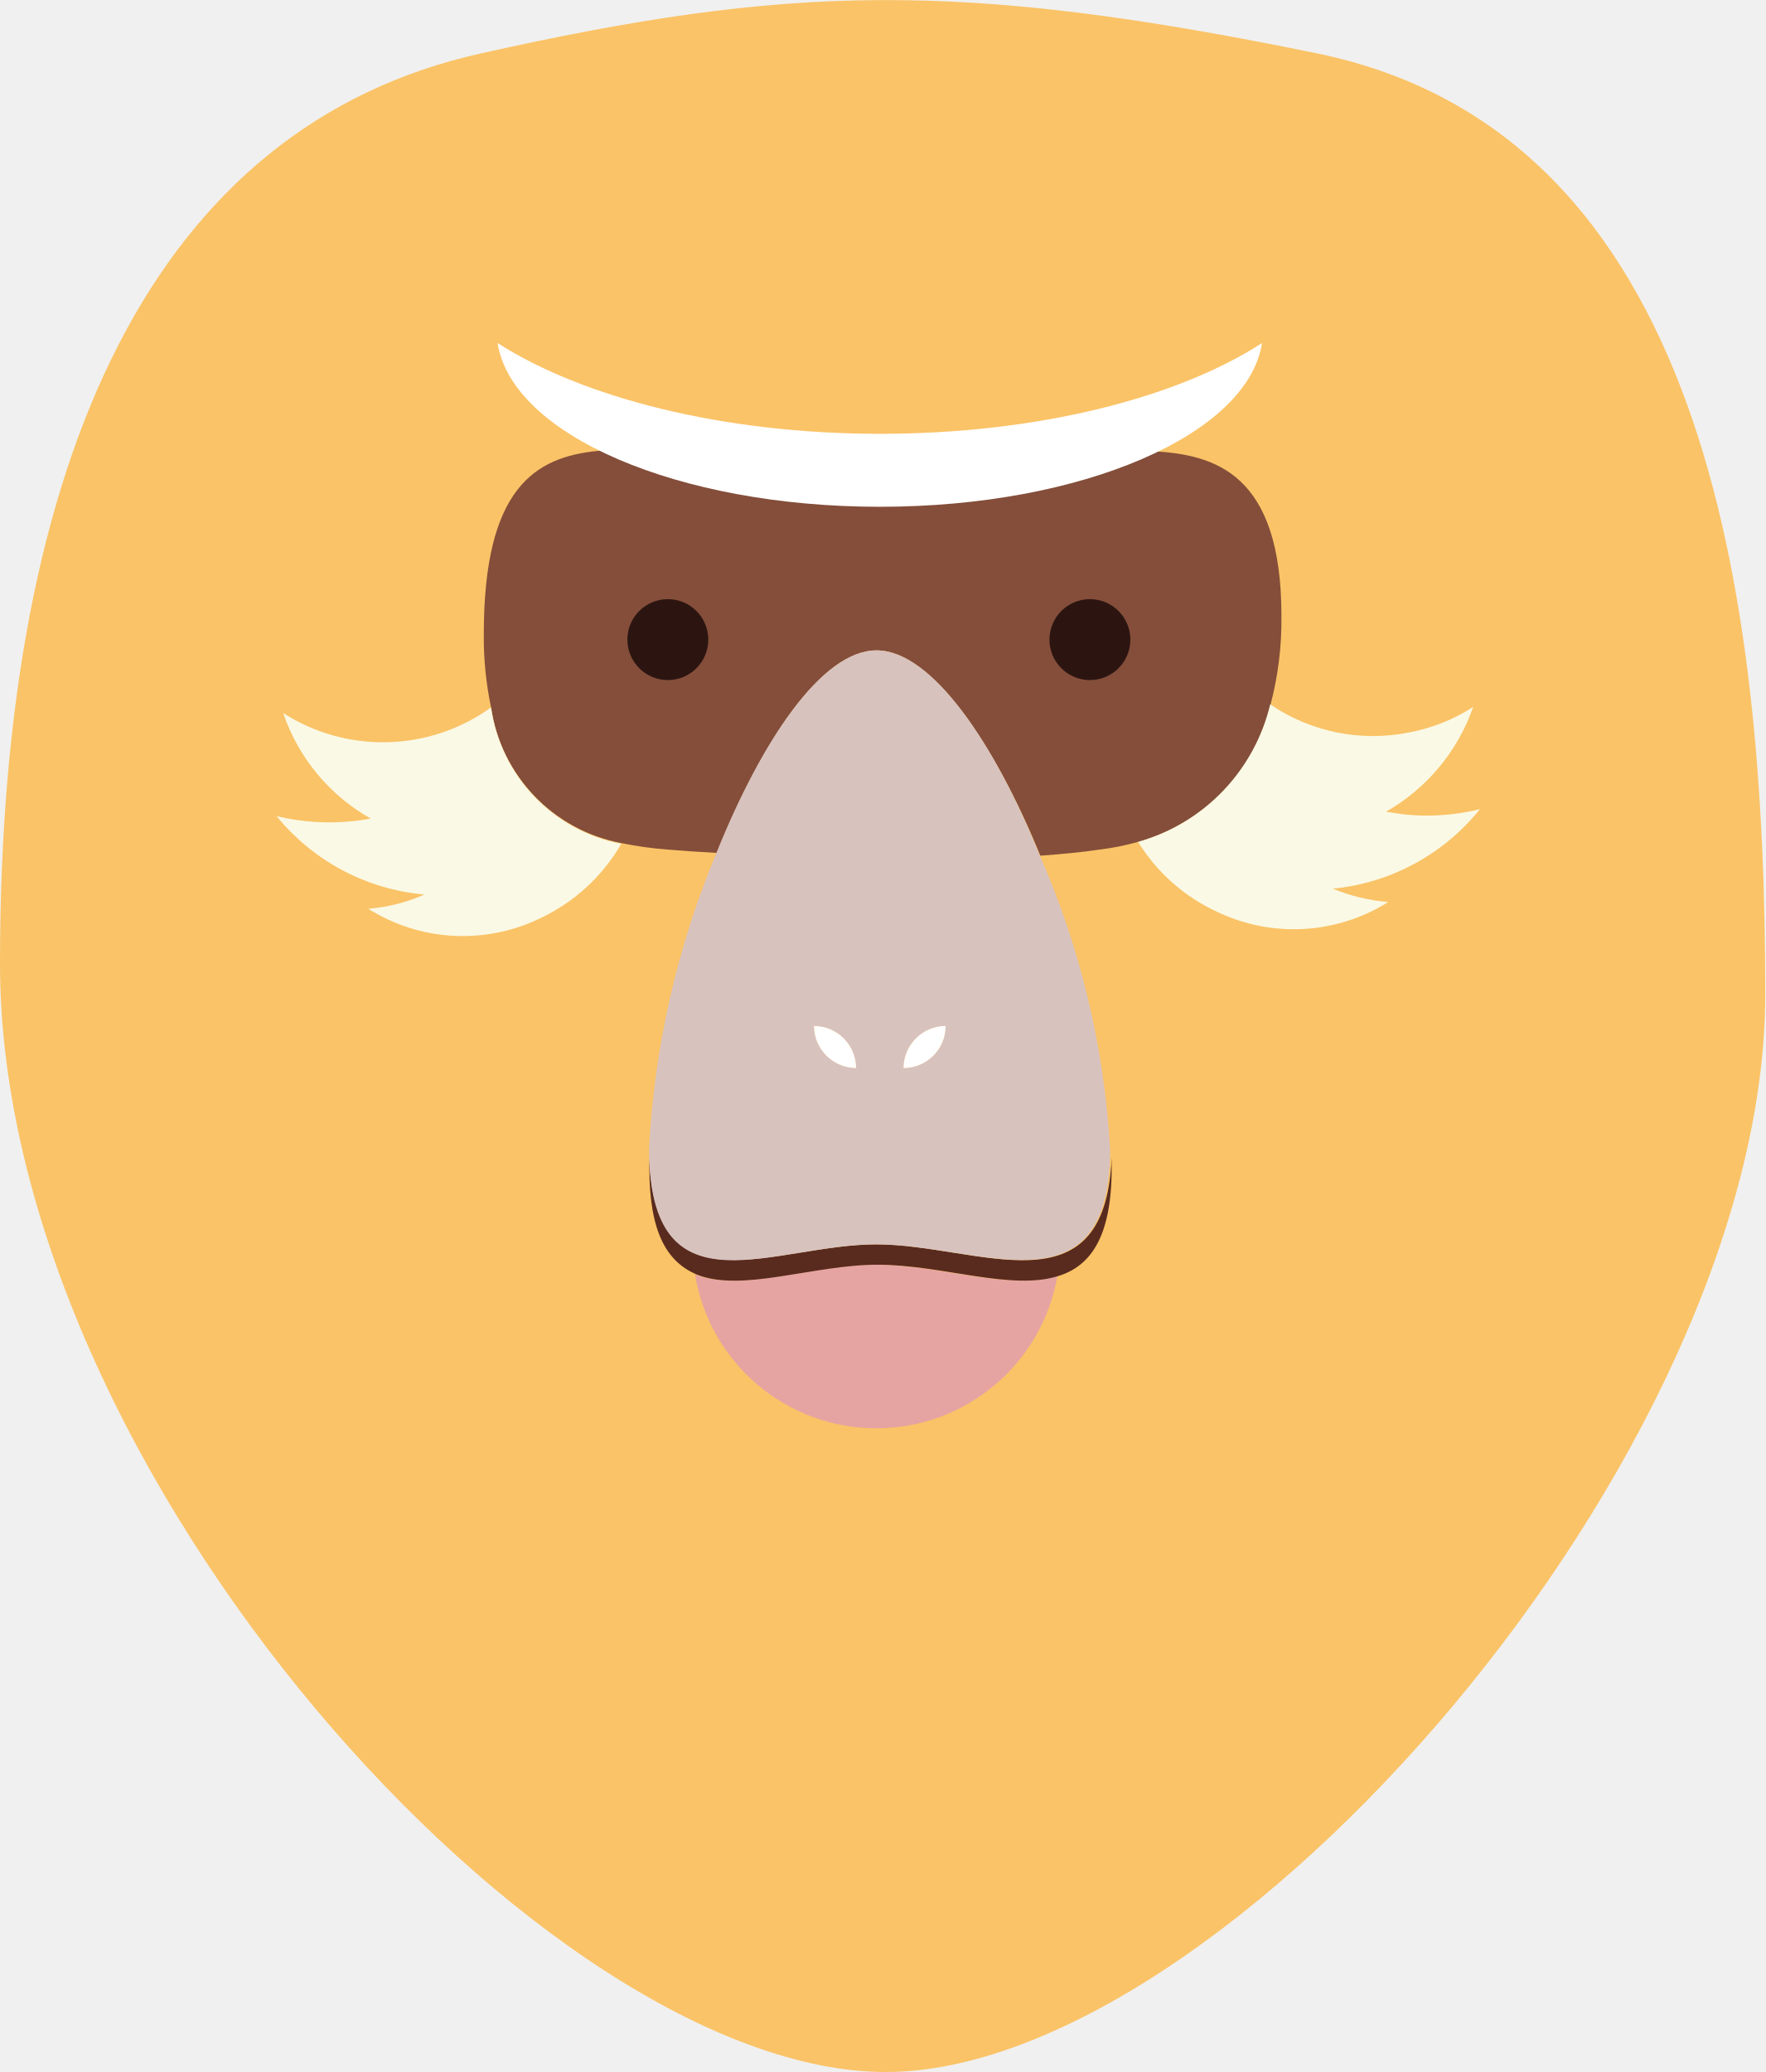
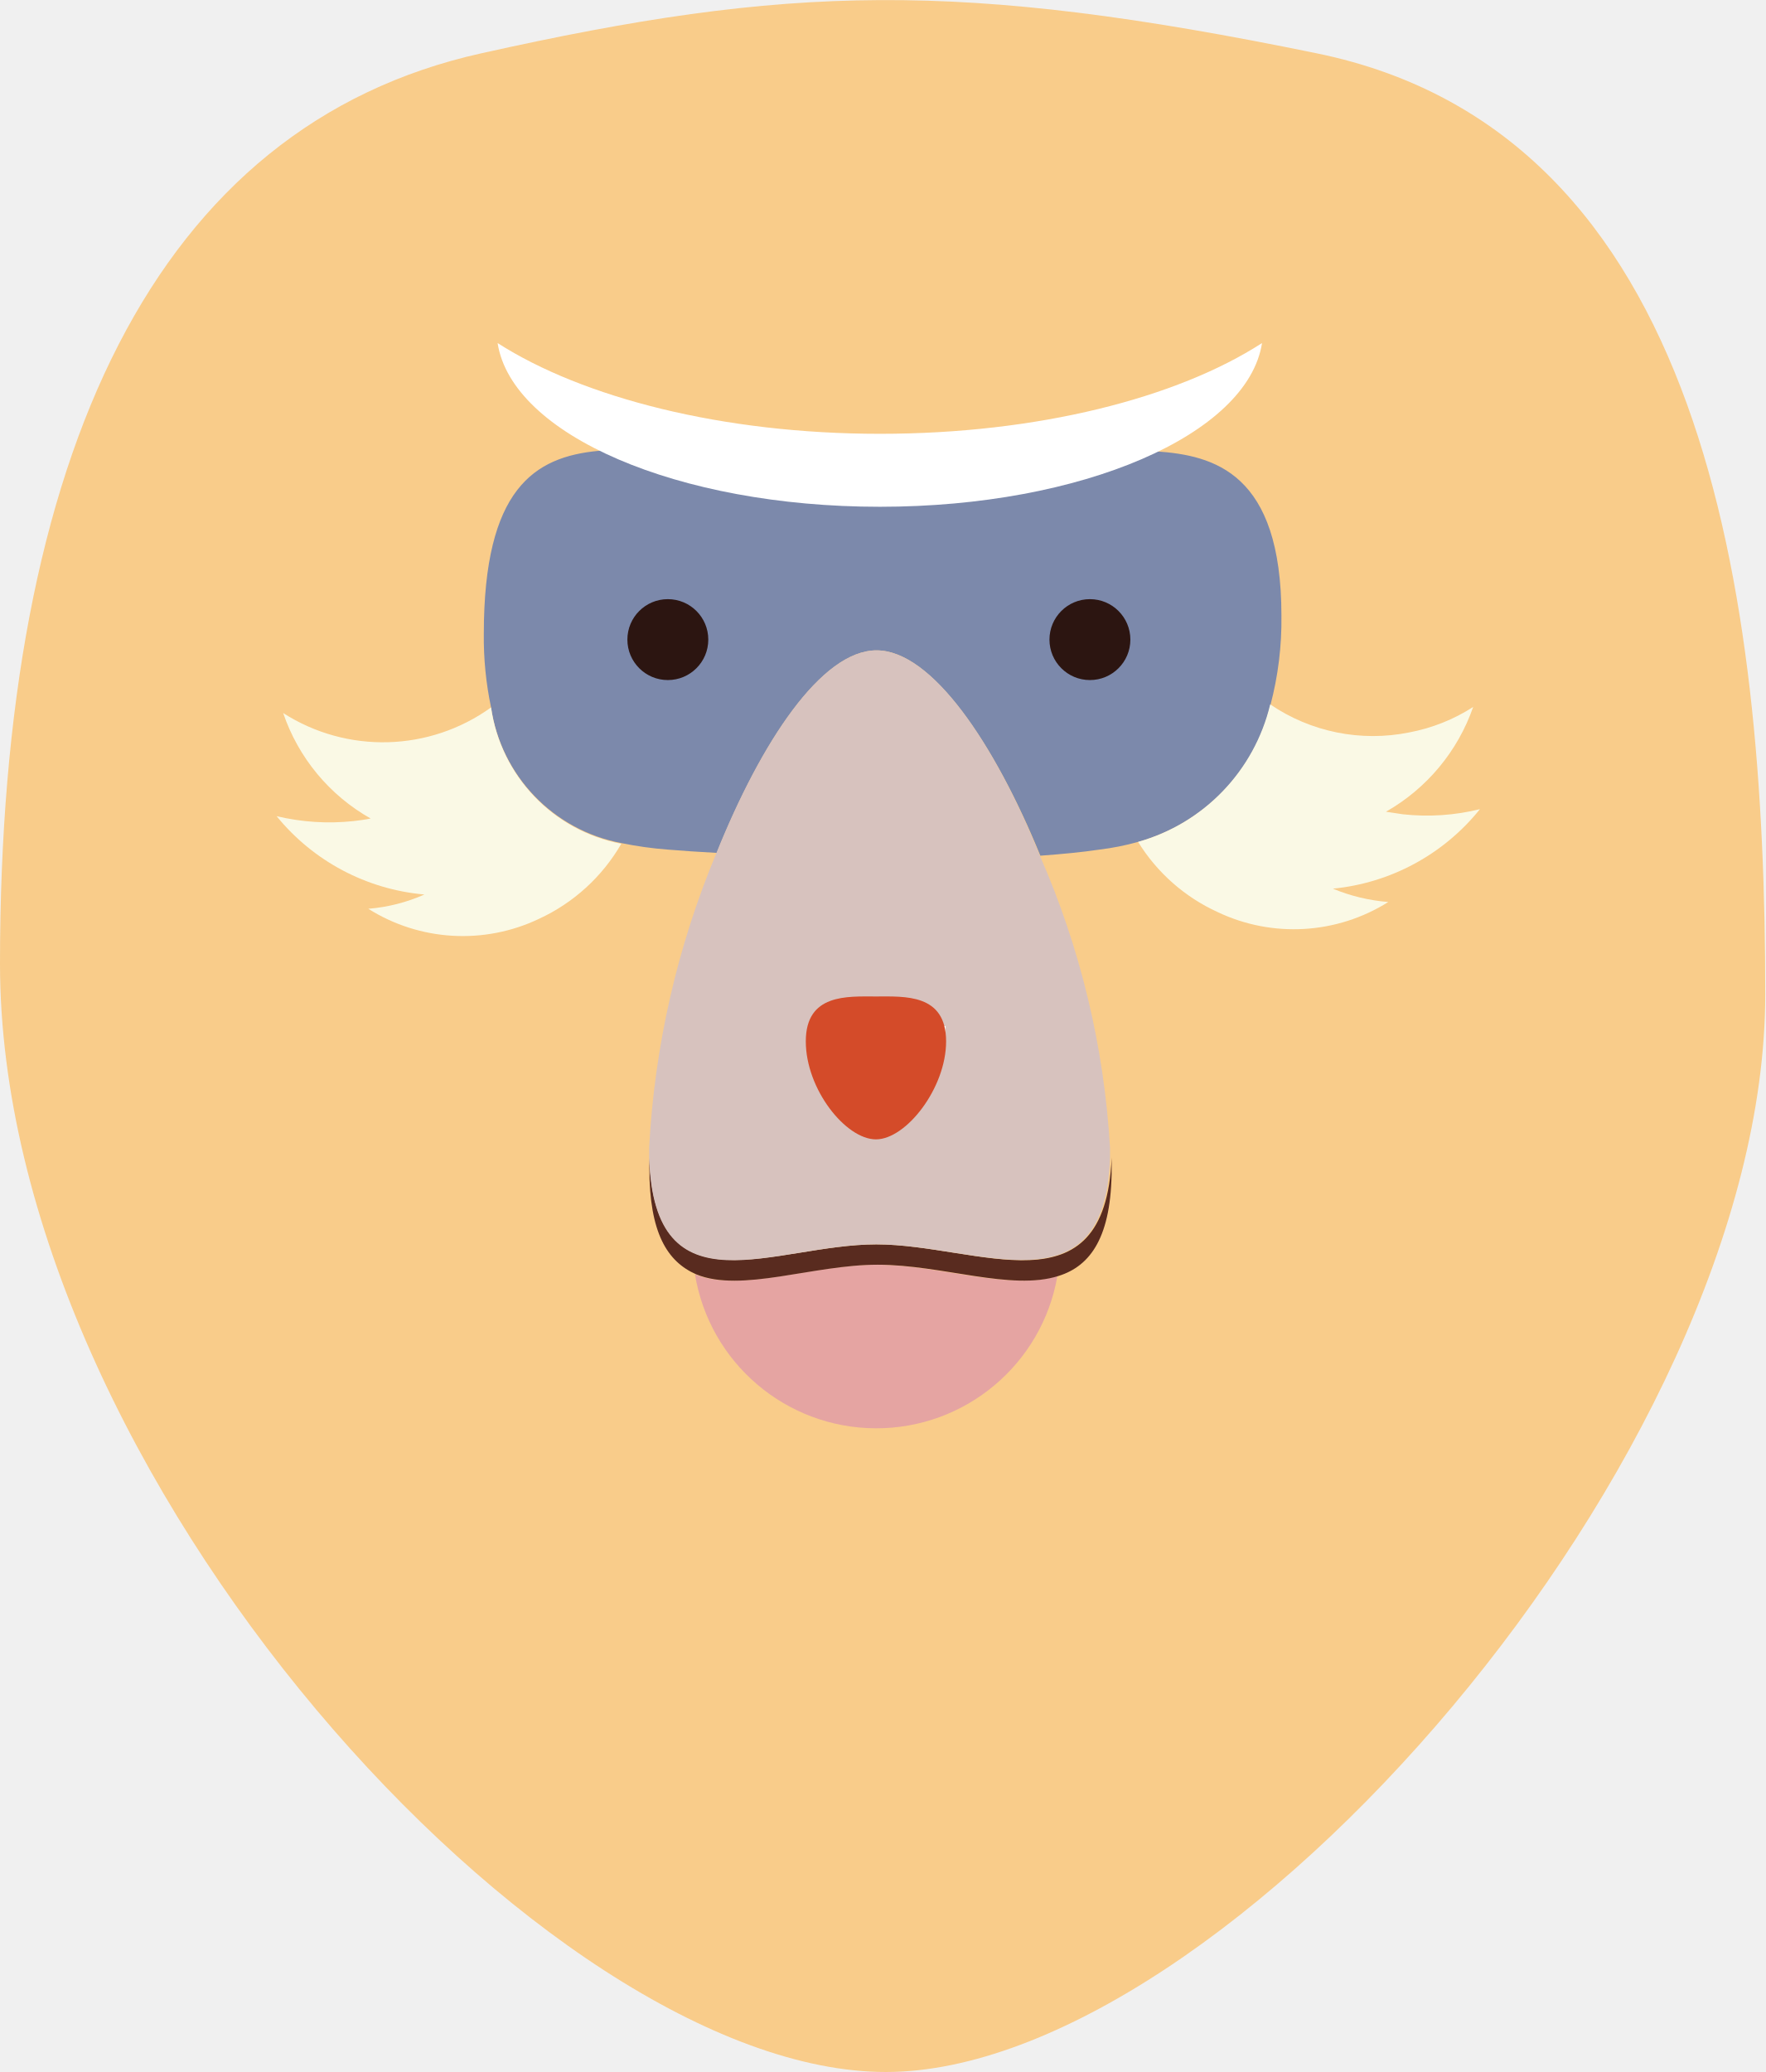
<svg xmlns="http://www.w3.org/2000/svg" viewBox="0 0 75.49 88.6">
  <defs>
-     <style>.cls-1{fill:#fac367;}.cls-2{fill:#808184;}.cls-3{fill:#844e3a;}.cls-4{fill:#2c1511;}.cls-5{fill:#fff;}.cls-6{fill:#faf9e5;}.cls-7{fill:none;}.cls-8{fill:#e5a4a2;}.cls-9{fill:#592b1f;}.cls-10{fill:#d7c2be;}</style>
+     <style>.cls-1{fill:#f9cc8a;}.cls-2{fill:#808184;}.cls-3{fill:#7c89ab;}.cls-4{fill:#2c1511;}.cls-5{fill:#fff;}.cls-6{fill:#faf9e5;}.cls-7{fill:none;}.cls-8{fill:#e5a4a2;}.cls-9{fill:#592b1f;}.cls-10{fill:#d7c2be;}.cls-11{fill:#d44b29;}</style>
  </defs>
  <g id="Layer_2" data-name="Layer 2">
    <g id="Layer_1-2" data-name="Layer 1">
      <path class="cls-1" d="M75.49,42.52c0-17.11-2.55-36.83-19.18-40.24C41-.86,33.72-.65,20.58,2.28,6.68,5.37,0,19.39,0,41.21S23.4,88.6,37.88,88.6,75.49,62.27,75.49,42.52Z" />
      <path class="cls-2" d="M42.85,30.19s7,.69,7.95-1,.76-4.77-4-4.77S42.85,30.19,42.85,30.19Z" />
      <path class="cls-2" d="M32.74,30.19s-7,.69-8-1-.76-4.77,4-4.77S32.74,30.19,32.74,30.19Z" />
      <path class="cls-3" d="M49.43,19.3c-2.88-.19-6.83,1.81-12.13,1.81-4.73,0-9-2.09-11.72-1.83s-4.89,1.61-4.89,7.83A14.5,14.5,0,0,0,21,30.25a6.93,6.93,0,0,0,5.57,5.8,15.56,15.56,0,0,0,2,.28c.61.05,1.32.1,2.08.14,1.91-4.75,4.49-8.66,6.84-8.66s5.05,4,7,8.78c.94-.07,1.79-.15,2.52-.26A11,11,0,0,0,48.67,36a8.05,8.05,0,0,0,5.66-5.85,14.24,14.24,0,0,0,.47-3.82C54.8,20.22,51.93,19.47,49.43,19.3Z" />
      <circle class="cls-4" cx="46.61" cy="27.35" r="1.73" />
      <circle class="cls-4" cx="28.56" cy="27.35" r="1.73" />
      <path class="cls-5" d="M21.28,14.67c.61,3.92,7.69,7,16.35,7s15.73-3.09,16.34-7c-3.64,2.35-9.6,3.88-16.34,3.88S24.92,17,21.28,14.67Z" />
      <path class="cls-6" d="M21,30.25a7.91,7.91,0,0,1-8.89.24A8.21,8.21,0,0,0,15.85,35c-.24.05-.48.08-.73.11a9.71,9.71,0,0,1-3.29-.21,9.18,9.18,0,0,0,6.32,3.35,7.38,7.38,0,0,1-2.4.61,7.58,7.58,0,0,0,7.3.43,7.87,7.87,0,0,0,3.52-3.21A6.93,6.93,0,0,1,21,30.25Z" />
      <path class="cls-7" d="M34.81,43.87a1.81,1.81,0,0,0,1.8,1.8A1.81,1.81,0,0,0,34.81,43.87Z" />
      <path class="cls-7" d="M38.64,45.67a1.8,1.8,0,0,0,1.8-1.8A1.81,1.81,0,0,0,38.64,45.67Z" />
      <path class="cls-6" d="M63.29,34.6a9.46,9.46,0,0,1-3.29.22l-.73-.11A8.28,8.28,0,0,0,63,30.23a7.69,7.69,0,0,1-2.74,1.09,7.81,7.81,0,0,1-5.94-1.2A8.05,8.05,0,0,1,48.67,36a7.81,7.81,0,0,0,3.4,3,7.59,7.59,0,0,0,7.3-.43A7.77,7.77,0,0,1,57,38,9.21,9.21,0,0,0,63.29,34.6Z" />
      <path class="cls-8" d="M37.48,54.08c-2.75,0-5.82,1.21-7.76.41a7.86,7.86,0,0,0,15.5.07C43.19,55.21,40.14,54.08,37.48,54.08Z" />
      <path class="cls-9" d="M37.48,53.21c-4.36,0-9.5,3-9.71-3.71,0,.15,0,.31,0,.45,0,2.78.77,4,2,4.54,1.94.8,5-.41,7.76-.41s5.71,1.13,7.74.48c1.37-.43,2.27-1.67,2.27-4.61,0-.14,0-.3,0-.45C47.26,56.24,41.84,53.21,37.48,53.21Z" />
      <path class="cls-10" d="M37.48,27.81c-2.35,0-4.93,3.91-6.84,8.66a37.87,37.87,0,0,0-2.88,12.61c0,.15,0,.28,0,.42.21,6.74,5.35,3.71,9.71,3.71s9.78,3,10-3.71c0-.14,0-.27,0-.42a36.32,36.32,0,0,0-3-12.49C42.53,31.78,39.85,27.81,37.48,27.81ZM34.81,43.87a1.81,1.81,0,0,1,1.8,1.8A1.81,1.81,0,0,1,34.81,43.87Zm3.83,1.8a1.81,1.81,0,0,1,1.8-1.8A1.8,1.8,0,0,1,38.64,45.67Z" />
      <path class="cls-5" d="M40.44,43.87a1.81,1.81,0,0,0-1.8,1.8A1.8,1.8,0,0,0,40.44,43.87Z" />
      <path class="cls-5" d="M34.81,43.87a1.81,1.81,0,0,1,1.8,1.8A1.81,1.81,0,0,1,34.81,43.87Z" />
+       <path class="cls-11" d="M40.46,44.53c0,2-1.71,4.19-3,4.19s-3-2.14-3-4.19,1.78-1.92,3-1.92S40.46,42.48,40.46,44.53Z" />
    </g>
  </g>
</svg>
